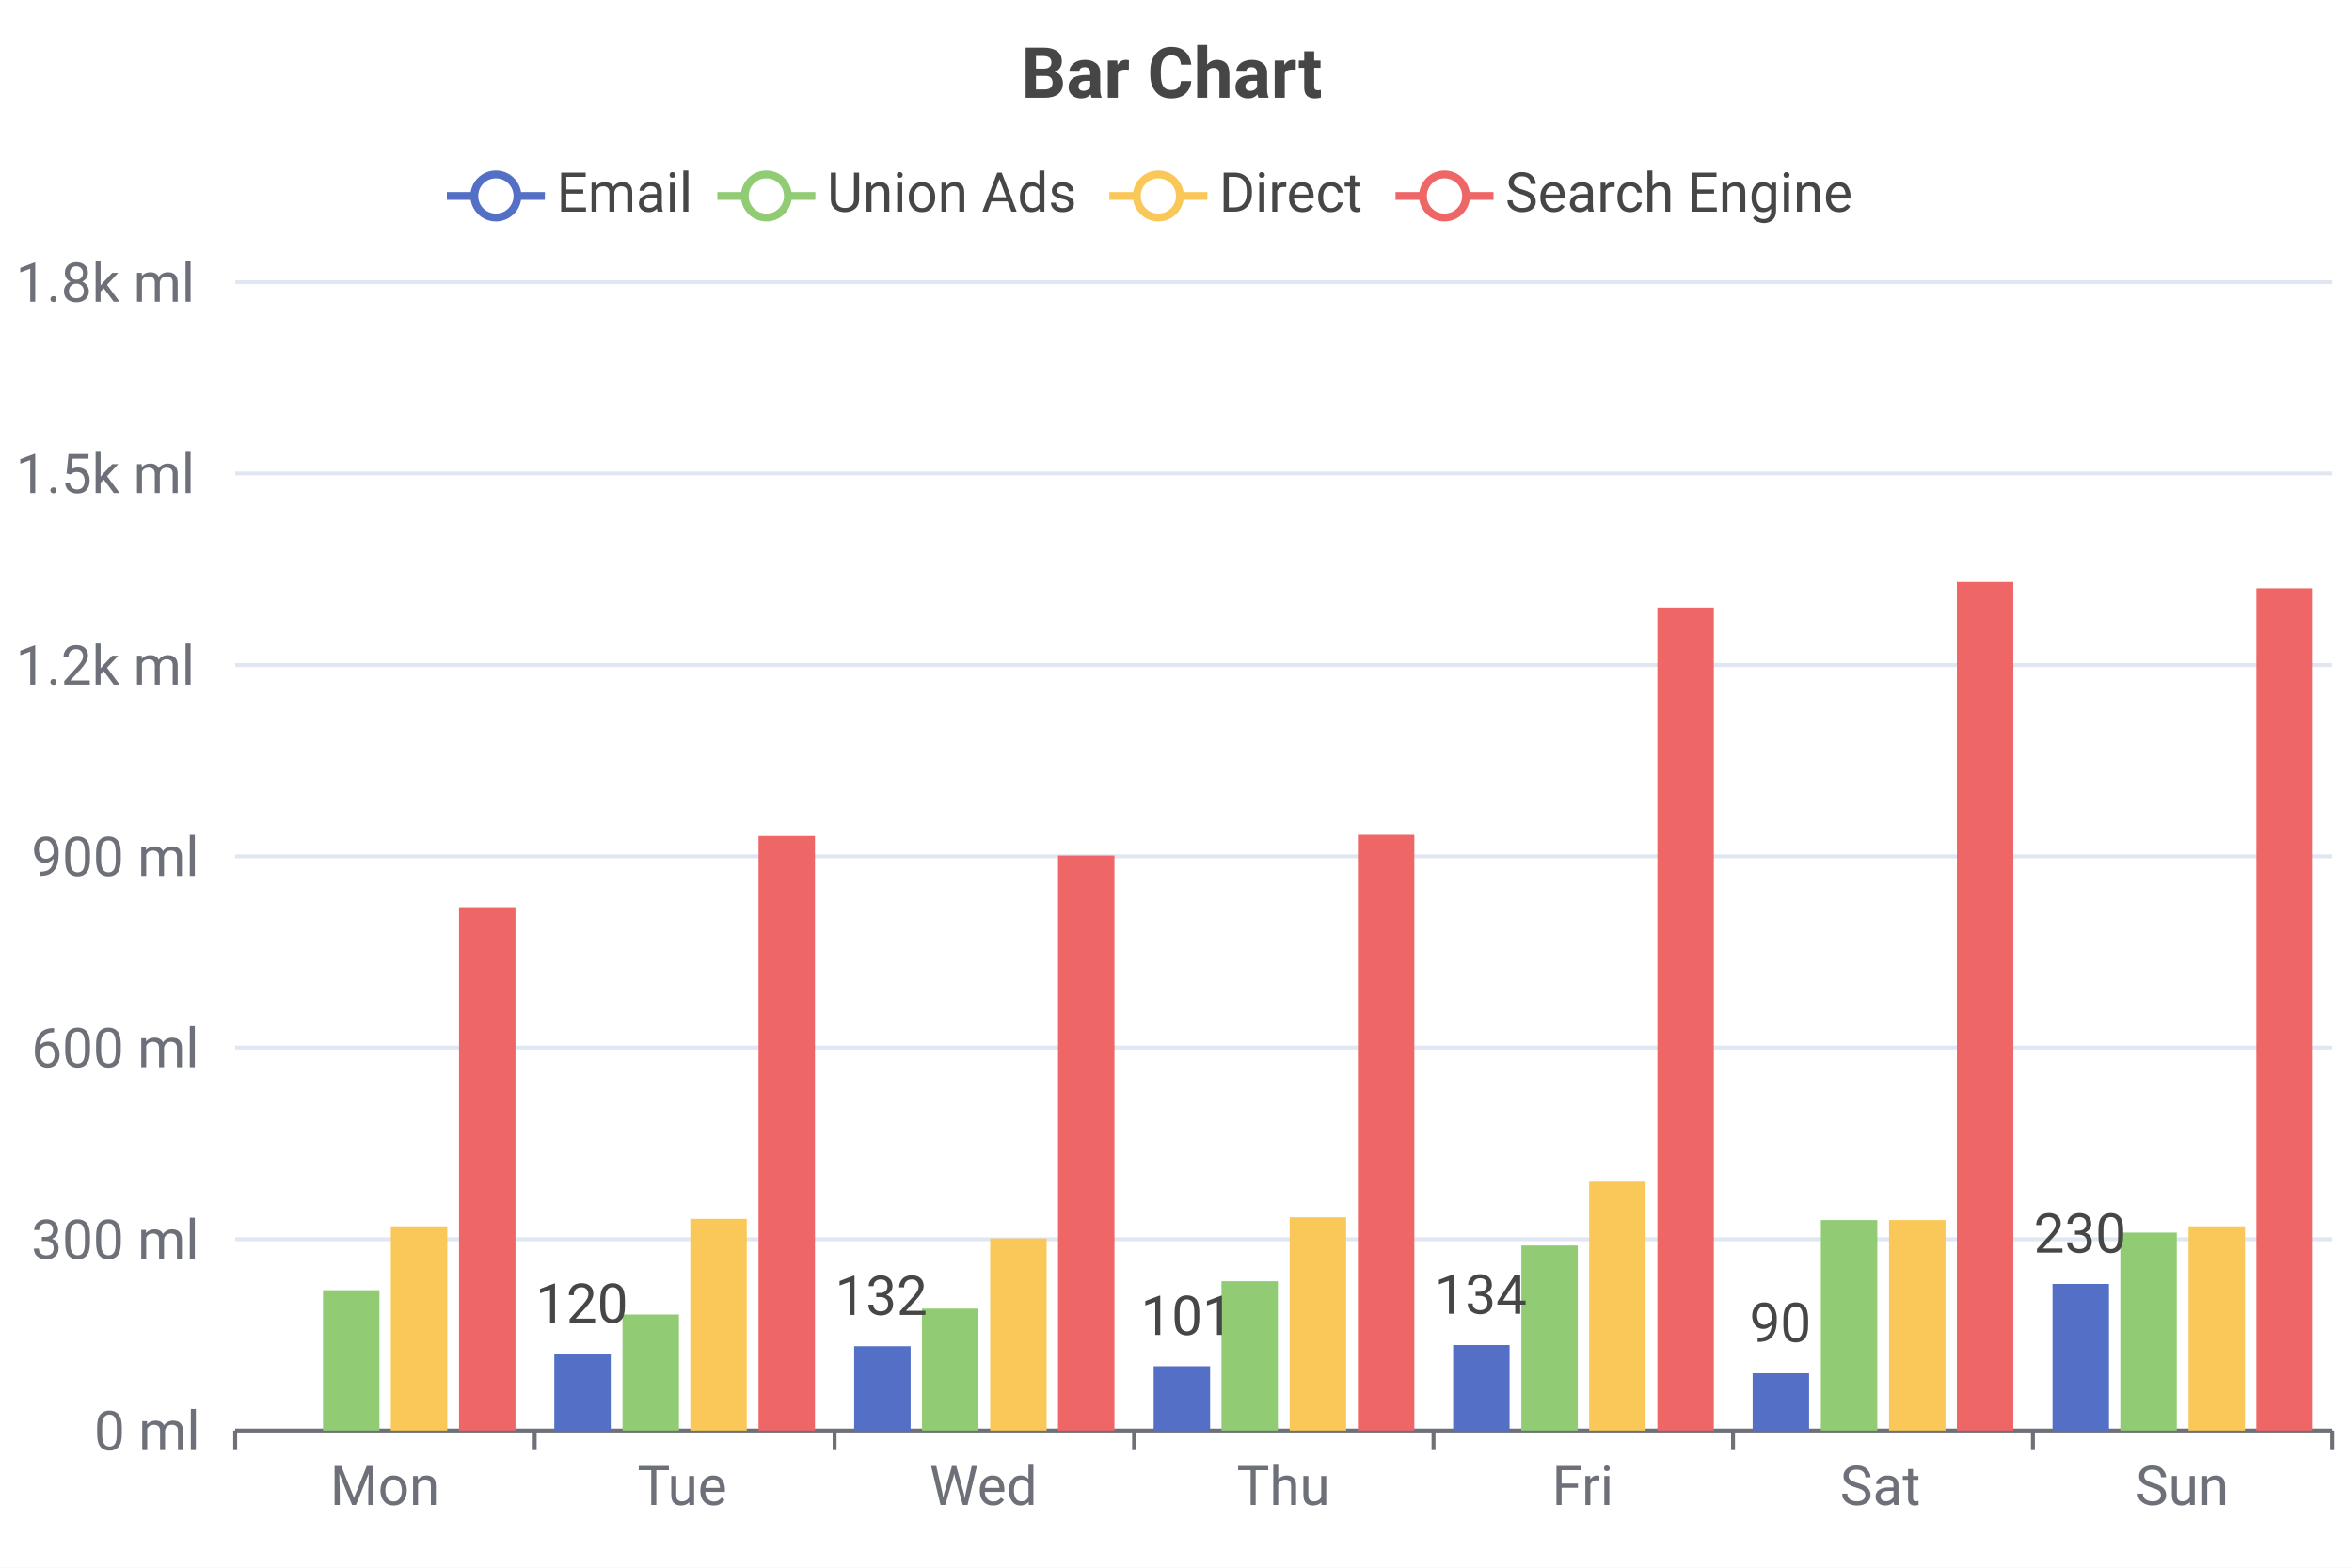
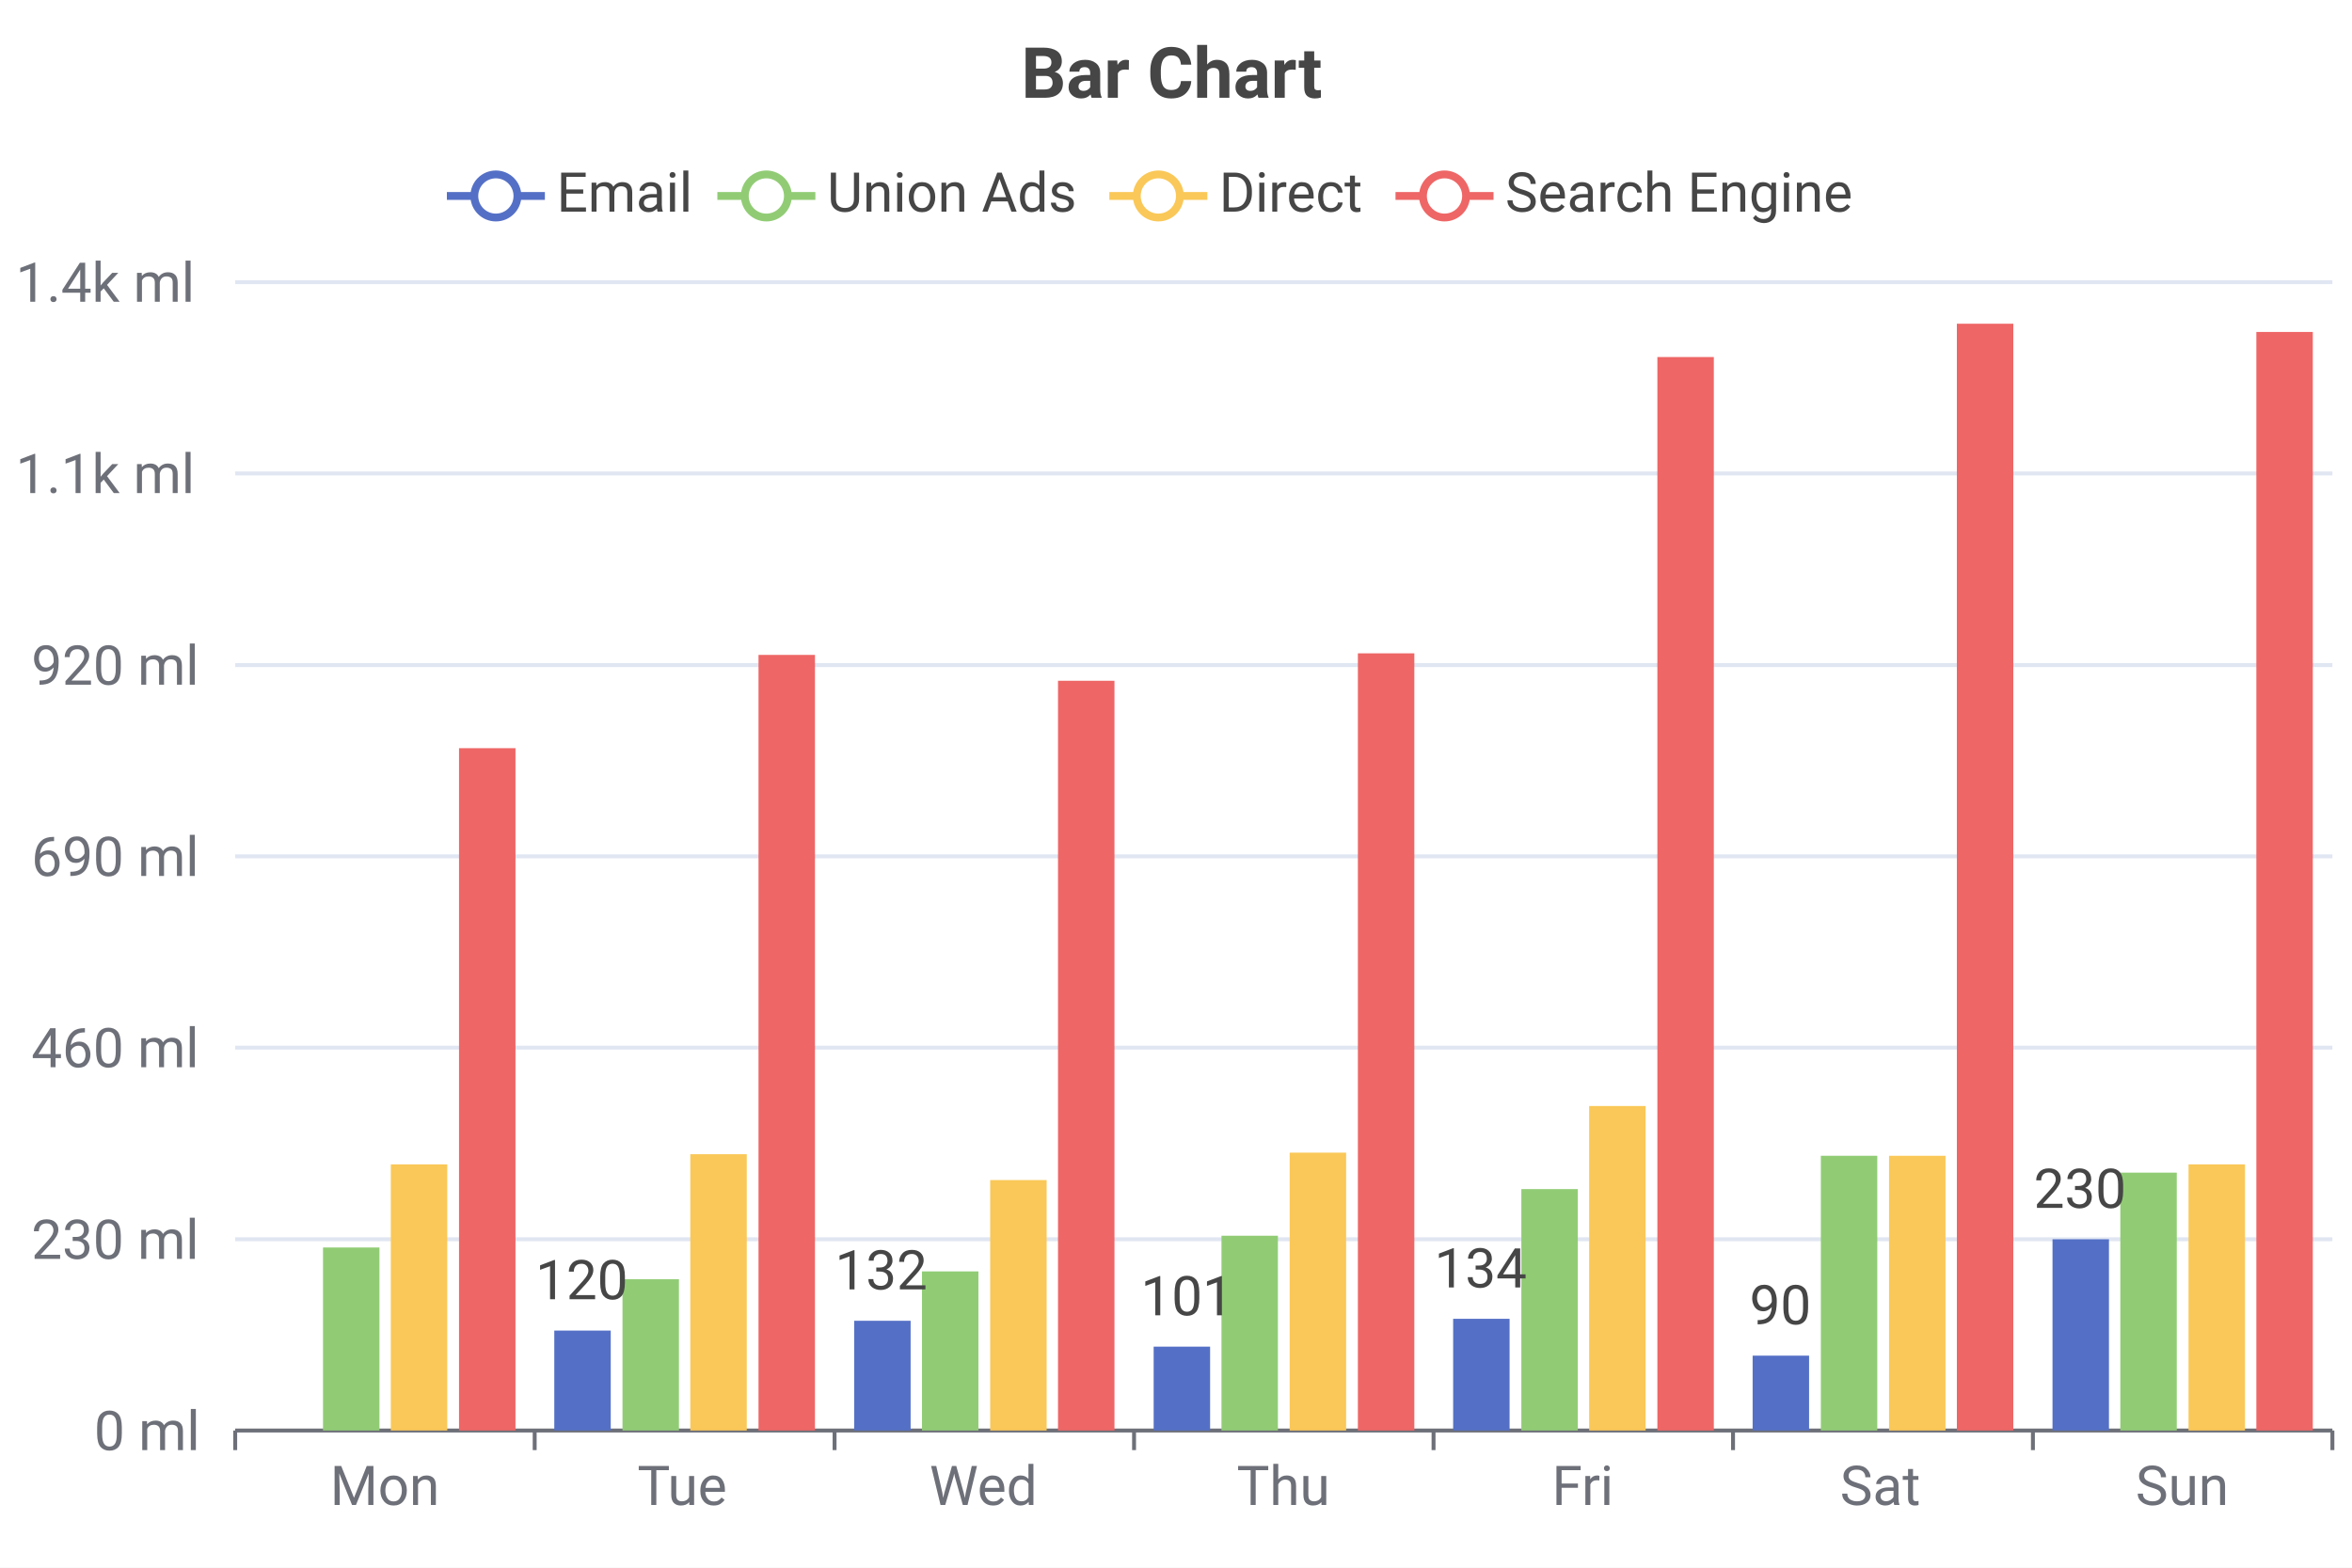
<svg xmlns="http://www.w3.org/2000/svg" width="600" height="400" viewBox="0 0 600 400">
  <rect x="0" y="0" width="600" height="400" fill="#FFFFFF" />
  <text font-size="18" x="260.5" y="5" dy="15" font-weight="bold" dominant-baseline="middle" font-family="Roboto" fill="#464646">
Bar Chart
</text>
  <g>
    <line stroke-width="2" x1="114" y1="50" x2="139" y2="50" stroke="#5470C6" />
    <circle cx="126.5" cy="50" r="5.5" stroke-width="2" stroke="#5470C6" fill="#FFFFFF" />
    <text font-size="14" x="142" y="54" font-family="Roboto" fill="#464646">
Email
</text>
  </g>
  <g>
    <line stroke-width="2" x1="183" y1="50" x2="208" y2="50" stroke="#91CC75" />
    <circle cx="195.5" cy="50" r="5.5" stroke-width="2" stroke="#91CC75" fill="#FFFFFF" />
    <text font-size="14" x="211" y="54" font-family="Roboto" fill="#464646">
Union Ads
</text>
  </g>
  <g>
    <line stroke-width="2" x1="283" y1="50" x2="308" y2="50" stroke="#FAC858" />
    <circle cx="295.5" cy="50" r="5.5" stroke-width="2" stroke="#FAC858" fill="#FFFFFF" />
    <text font-size="14" x="311" y="54" font-family="Roboto" fill="#464646">
Direct
</text>
  </g>
  <g>
    <line stroke-width="2" x1="356" y1="50" x2="381" y2="50" stroke="#EE6666" />
    <circle cx="368.5" cy="50" r="5.5" stroke-width="2" stroke="#EE6666" fill="#FFFFFF" />
    <text font-size="14" x="384" y="54" font-family="Roboto" fill="#464646">
Search Engine
</text>
  </g>
  <g stroke="#E0E6F2">
    <line stroke-width="1" x1="60" y1="72" x2="595" y2="72" />
    <line stroke-width="1" x1="60" y1="120.8" x2="595" y2="120.8" />
    <line stroke-width="1" x1="60" y1="169.7" x2="595" y2="169.7" />
    <line stroke-width="1" x1="60" y1="218.5" x2="595" y2="218.5" />
    <line stroke-width="1" x1="60" y1="267.3" x2="595" y2="267.3" />
    <line stroke-width="1" x1="60" y1="316.2" x2="595" y2="316.2" />
  </g>
  <g>
    <text font-size="14" x="4" y="77" font-family="Roboto" fill="#6E7079">
- 1.8k ml
+ 1.4k ml
</text>
    <text font-size="14" x="4" y="125.8" font-family="Roboto" fill="#6E7079">
- 1.5k ml
+ 1.1k ml
</text>
-     <text font-size="14" x="4" y="174.7" font-family="Roboto" fill="#6E7079">
- 1.2k ml
+     <text font-size="14" x="8" y="174.7" font-family="Roboto" fill="#6E7079">
+ 920 ml
</text>
    <text font-size="14" x="8" y="223.5" font-family="Roboto" fill="#6E7079">
- 900 ml
+ 690 ml
</text>
    <text font-size="14" x="8" y="272.3" font-family="Roboto" fill="#6E7079">
- 600 ml
+ 460 ml
</text>
    <text font-size="14" x="8" y="321.2" font-family="Roboto" fill="#6E7079">
- 300 ml
+ 230 ml
</text>
    <text font-size="14" x="24" y="370" font-family="Roboto" fill="#6E7079">
0 ml
</text>
  </g>
  <g>
    <g stroke="#6E7079">
      <line stroke-width="1" x1="60" y1="365" x2="595" y2="365" />
      <line stroke-width="1" x1="60" y1="365" x2="60" y2="370" />
      <line stroke-width="1" x1="136.4" y1="365" x2="136.4" y2="370" />
      <line stroke-width="1" x1="212.9" y1="365" x2="212.9" y2="370" />
      <line stroke-width="1" x1="289.3" y1="365" x2="289.3" y2="370" />
      <line stroke-width="1" x1="365.7" y1="365" x2="365.7" y2="370" />
      <line stroke-width="1" x1="442.1" y1="365" x2="442.1" y2="370" />
      <line stroke-width="1" x1="518.6" y1="365" x2="518.6" y2="370" />
      <line stroke-width="1" x1="595" y1="365" x2="595" y2="370" />
    </g>
    <text font-size="14" x="84.2" y="384" font-family="Roboto" fill="#6E7079">
Mon
</text>
    <text font-size="14" x="162.6" y="384" font-family="Roboto" fill="#6E7079">
Tue
</text>
    <text font-size="14" x="237.1" y="384" font-family="Roboto" fill="#6E7079">
Wed
</text>
    <text font-size="14" x="315.5" y="384" font-family="Roboto" fill="#6E7079">
Thu
</text>
    <text font-size="14" x="395.9" y="384" font-family="Roboto" fill="#6E7079">
Fri
</text>
    <text font-size="14" x="469.4" y="384" font-family="Roboto" fill="#6E7079">
Sat
</text>
    <text font-size="14" x="544.8" y="384" font-family="Roboto" fill="#6E7079">
Sun
</text>
  </g>
-   <rect x="141.4" y="345.5" width="14.4" height="19.5" fill="#5470C6" />
-   <rect x="217.9" y="343.5" width="14.4" height="21.5" fill="#5470C6" />
-   <rect x="294.3" y="348.6" width="14.4" height="16.4" fill="#5470C6" />
-   <rect x="370.7" y="343.2" width="14.4" height="21.8" fill="#5470C6" />
-   <rect x="447.1" y="350.4" width="14.4" height="14.6" fill="#5470C6" />
-   <rect x="523.6" y="327.6" width="14.4" height="37.4" fill="#5470C6" />
-   <rect x="82.4" y="329.2" width="14.4" height="35.8" fill="#91CC75" />
-   <rect x="158.8" y="335.4" width="14.4" height="29.6" fill="#91CC75" />
-   <rect x="235.2" y="333.9" width="14.4" height="31.1" fill="#91CC75" />
-   <rect x="311.6" y="326.9" width="14.4" height="38.1" fill="#91CC75" />
-   <rect x="388.1" y="317.8" width="14.4" height="47.2" fill="#91CC75" />
-   <rect x="464.5" y="311.3" width="14.4" height="53.7" fill="#91CC75" />
-   <rect x="540.9" y="314.5" width="14.4" height="50.5" fill="#91CC75" />
-   <rect x="99.7" y="312.9" width="14.4" height="52.1" fill="#FAC858" />
-   <rect x="176.1" y="311" width="14.4" height="54" fill="#FAC858" />
-   <rect x="252.6" y="316" width="14.4" height="49" fill="#FAC858" />
-   <rect x="329" y="310.6" width="14.4" height="54.4" fill="#FAC858" />
-   <rect x="405.4" y="301.5" width="14.4" height="63.5" fill="#FAC858" />
-   <rect x="481.9" y="311.3" width="14.4" height="53.7" fill="#FAC858" />
-   <rect x="558.3" y="312.9" width="14.4" height="52.1" fill="#FAC858" />
-   <rect x="117.1" y="231.5" width="14.4" height="133.5" fill="#EE6666" />
-   <rect x="193.5" y="213.3" width="14.4" height="151.7" fill="#EE6666" />
-   <rect x="269.9" y="218.3" width="14.4" height="146.7" fill="#EE6666" />
-   <rect x="346.4" y="213" width="14.4" height="152" fill="#EE6666" />
-   <rect x="422.8" y="155" width="14.4" height="210" fill="#EE6666" />
-   <rect x="499.2" y="148.5" width="14.4" height="216.5" fill="#EE6666" />
-   <rect x="575.6" y="150.1" width="14.4" height="214.9" fill="#EE6666" />
-   <text font-size="14" x="148.6" y="345.5" dx="-12" dy="-8" font-family="Roboto" fill="#464646">
+   <rect x="141.4" y="339.5" width="14.4" height="25.5" fill="#5470C6" />
+   <rect x="217.9" y="337" width="14.4" height="28" fill="#5470C6" />
+   <rect x="294.3" y="343.6" width="14.4" height="21.4" fill="#5470C6" />
+   <rect x="370.7" y="336.5" width="14.4" height="28.5" fill="#5470C6" />
+   <rect x="447.1" y="345.9" width="14.4" height="19.1" fill="#5470C6" />
+   <rect x="523.6" y="316.2" width="14.4" height="48.8" fill="#5470C6" />
+   <rect x="82.4" y="318.3" width="14.4" height="46.7" fill="#91CC75" />
+   <rect x="158.8" y="326.4" width="14.4" height="38.6" fill="#91CC75" />
+   <rect x="235.2" y="324.4" width="14.4" height="40.6" fill="#91CC75" />
+   <rect x="311.6" y="315.3" width="14.4" height="49.7" fill="#91CC75" />
+   <rect x="388.1" y="303.4" width="14.4" height="61.6" fill="#91CC75" />
+   <rect x="464.5" y="294.9" width="14.4" height="70.1" fill="#91CC75" />
+   <rect x="540.9" y="299.2" width="14.4" height="65.8" fill="#91CC75" />
+   <rect x="99.7" y="297.1" width="14.4" height="67.9" fill="#FAC858" />
+   <rect x="176.1" y="294.5" width="14.4" height="70.5" fill="#FAC858" />
+   <rect x="252.6" y="301.1" width="14.4" height="63.9" fill="#FAC858" />
+   <rect x="329" y="294.1" width="14.4" height="70.9" fill="#FAC858" />
+   <rect x="405.4" y="282.2" width="14.4" height="82.8" fill="#FAC858" />
+   <rect x="481.9" y="294.9" width="14.4" height="70.1" fill="#FAC858" />
+   <rect x="558.3" y="297.1" width="14.4" height="67.9" fill="#FAC858" />
+   <rect x="117.1" y="190.9" width="14.4" height="174.1" fill="#EE6666" />
+   <rect x="193.5" y="167.1" width="14.4" height="197.9" fill="#EE6666" />
+   <rect x="269.9" y="173.7" width="14.4" height="191.3" fill="#EE6666" />
+   <rect x="346.4" y="166.7" width="14.4" height="198.3" fill="#EE6666" />
+   <rect x="422.8" y="91.1" width="14.4" height="273.9" fill="#EE6666" />
+   <rect x="499.2" y="82.6" width="14.4" height="282.4" fill="#EE6666" />
+   <rect x="575.6" y="84.7" width="14.4" height="280.3" fill="#EE6666" />
+   <text font-size="14" x="148.6" y="339.5" dx="-12" dy="-8" font-family="Roboto" fill="#464646">
120
</text>
-   <text font-size="14" x="225" y="343.5" dx="-12" dy="-8" font-family="Roboto" fill="#464646">
+   <text font-size="14" x="225" y="337" dx="-12" dy="-8" font-family="Roboto" fill="#464646">
132
</text>
-   <text font-size="14" x="301.5" y="348.6" dx="-10.5" dy="-8" font-family="Roboto" fill="#464646">
+   <text font-size="14" x="301.5" y="343.6" dx="-10.5" dy="-8" font-family="Roboto" fill="#464646">
101
</text>
-   <text font-size="14" x="377.9" y="343.2" dx="-12" dy="-8" font-family="Roboto" fill="#464646">
+   <text font-size="14" x="377.9" y="336.5" dx="-12" dy="-8" font-family="Roboto" fill="#464646">
134
</text>
-   <text font-size="14" x="454.3" y="350.4" dx="-8" dy="-8" font-family="Roboto" fill="#464646">
+   <text font-size="14" x="454.3" y="345.9" dx="-8" dy="-8" font-family="Roboto" fill="#464646">
90
</text>
-   <text font-size="14" x="530.8" y="327.6" dx="-12" dy="-8" font-family="Roboto" fill="#464646">
+   <text font-size="14" x="530.8" y="316.2" dx="-12" dy="-8" font-family="Roboto" fill="#464646">
230
</text>
</svg>
